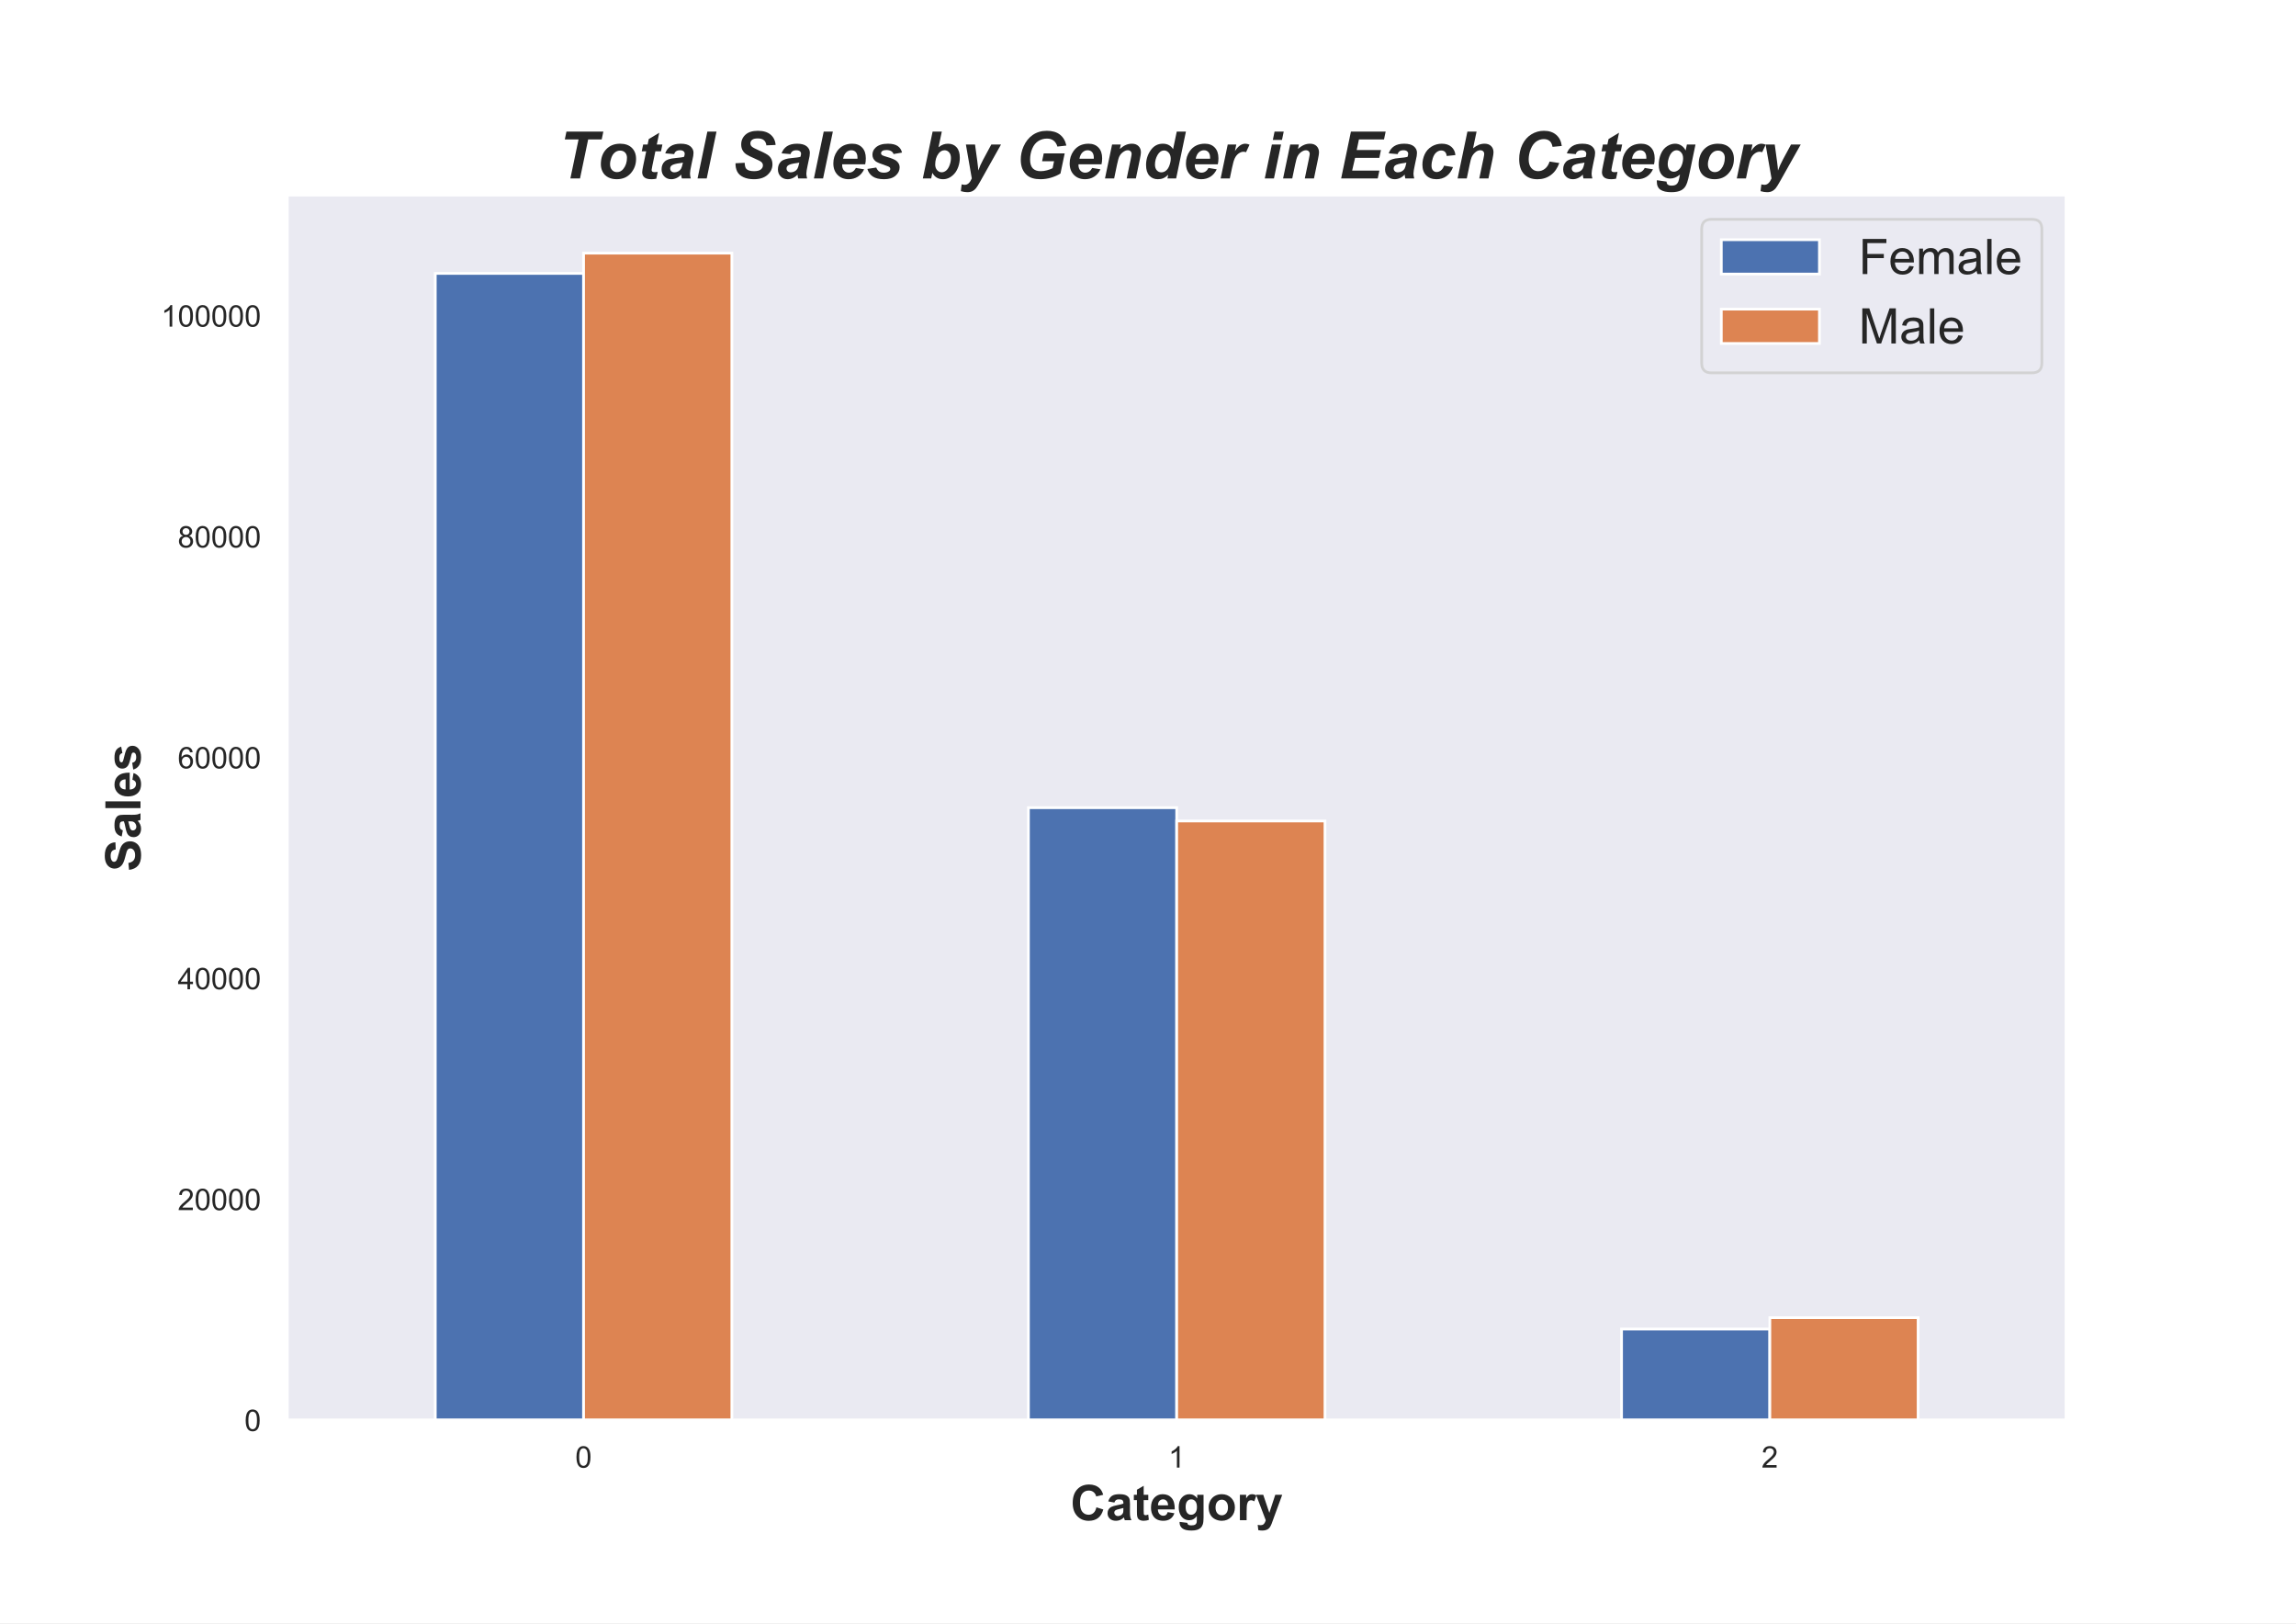
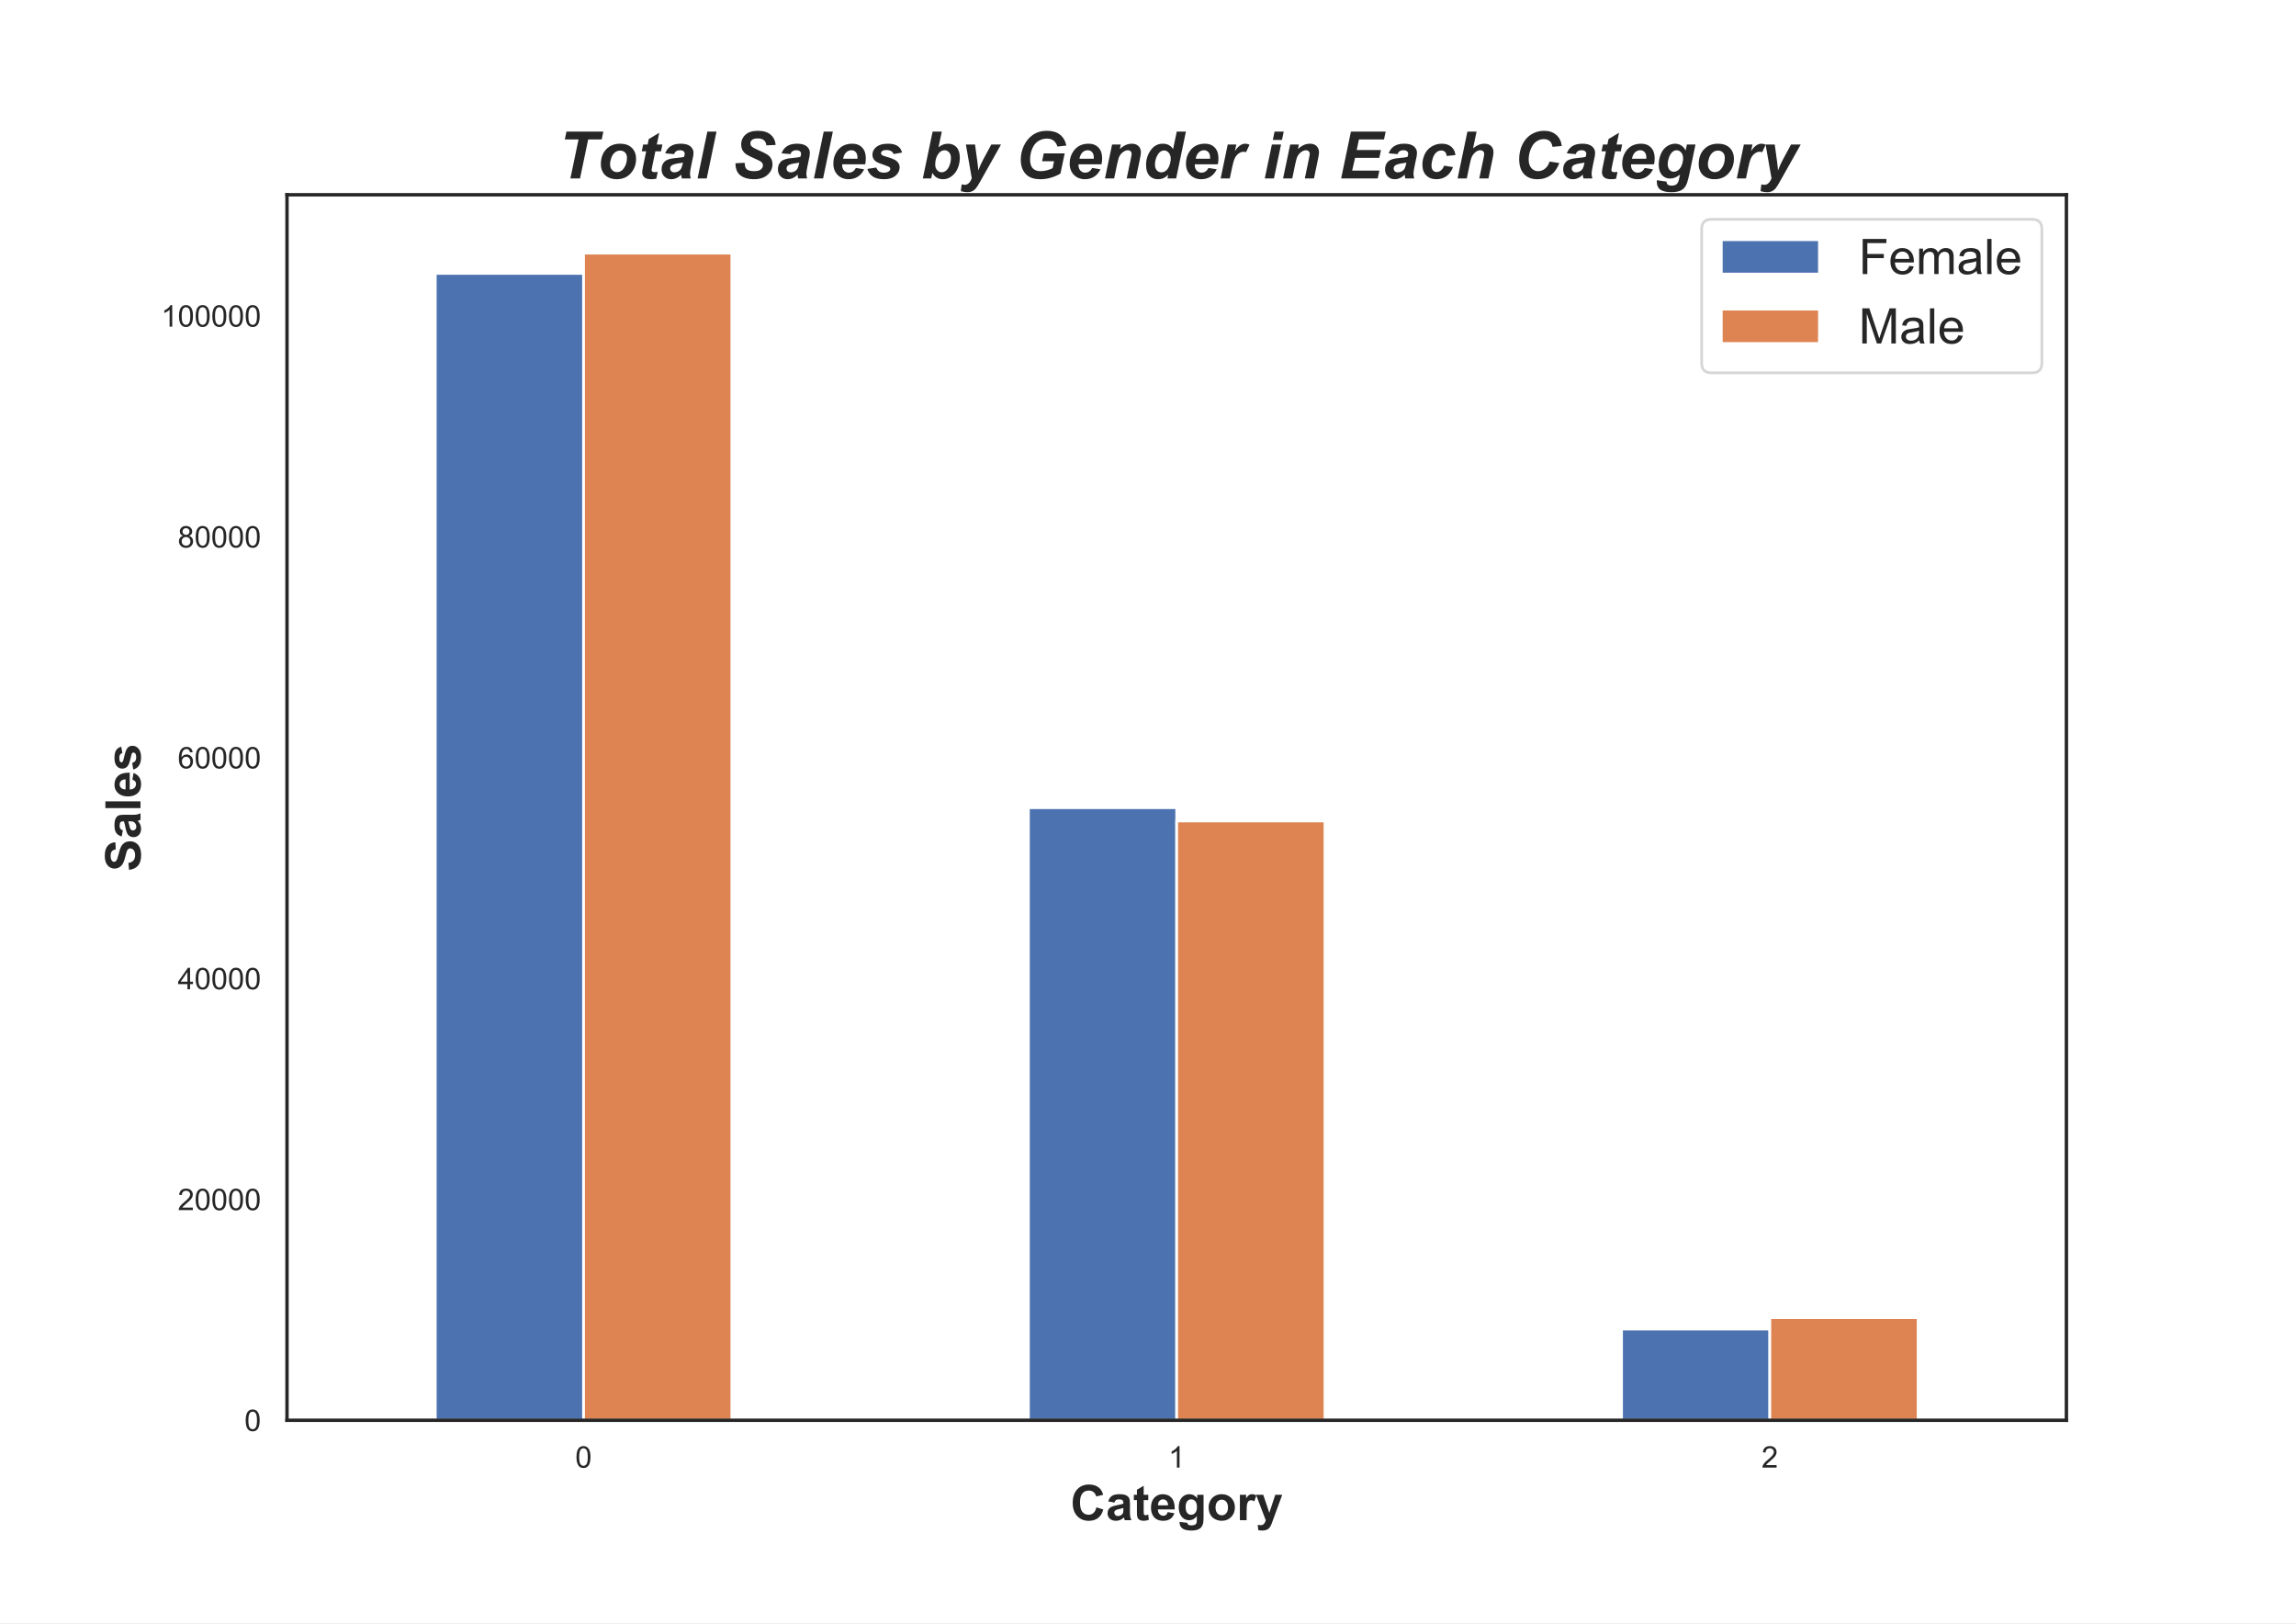
<svg xmlns="http://www.w3.org/2000/svg" xmlns:xlink="http://www.w3.org/1999/xlink" height="595.44pt" version="1.1" viewBox="0 0 842.4 595.44" width="842.4pt">
  <defs>
    <style type="text/css">
*{stroke-linecap:butt;stroke-linejoin:round;}
  </style>
  </defs>
  <g id="figure_1">
    <g id="patch_1">
      <path d="M 0 595.44  L 842.4 595.44  L 842.4 0  L 0 0  z " style="fill:#ffffff;" />
    </g>
    <g id="axes_1">
      <g id="patch_2">
-         <path d="M 105.3 521.01  L 758.16 521.01  L 758.16 71.453  L 105.3 71.453  z " style="fill:#eaeaf2;" />
+         <path d="M 105.3 521.01  L 758.16 521.01  L 758.16 71.453  L 105.3 71.453  z " style="fill:#ffffff;" />
      </g>
      <g id="matplotlib.axis_1">
        <g id="xtick_1">
          <g id="text_1">
            <defs>
              <path d="M 4.156 35.297  Q 4.156 48 6.766 55.734  Q 9.375 63.484 14.516 67.672  Q 19.672 71.875 27.484 71.875  Q 33.25 71.875 37.594 69.547  Q 41.938 67.234 44.766 62.859  Q 47.609 58.5 49.219 52.219  Q 50.828 45.953 50.828 35.297  Q 50.828 22.703 48.234 14.969  Q 45.656 7.234 40.5 3  Q 35.359 -1.219 27.484 -1.219  Q 17.141 -1.219 11.234 6.203  Q 4.156 15.141 4.156 35.297  z M 13.188 35.297  Q 13.188 17.672 17.312 11.828  Q 21.438 6 27.484 6  Q 33.547 6 37.672 11.859  Q 41.797 17.719 41.797 35.297  Q 41.797 52.984 37.672 58.781  Q 33.547 64.594 27.391 64.594  Q 21.344 64.594 17.719 59.469  Q 13.188 52.938 13.188 35.297  z " id="ArialMT-48" />
            </defs>
            <g style="fill:#262626;" transform="translate(211.0515 538.3836)scale(0.11 -0.11)">
              <use xlink:href="#ArialMT-48" />
            </g>
          </g>
        </g>
        <g id="xtick_2">
          <g id="text_2">
            <defs>
              <path d="M 37.25 0  L 28.469 0  L 28.469 56  Q 25.297 52.984 20.141 49.953  Q 14.984 46.922 10.891 45.406  L 10.891 53.906  Q 18.266 57.375 23.781 62.297  Q 29.297 67.234 31.594 71.875  L 37.25 71.875  z " id="ArialMT-49" />
            </defs>
            <g style="fill:#262626;" transform="translate(428.6715 538.3836)scale(0.11 -0.11)">
              <use xlink:href="#ArialMT-49" />
            </g>
          </g>
        </g>
        <g id="xtick_3">
          <g id="text_3">
            <defs>
              <path d="M 50.344 8.453  L 50.344 0  L 3.031 0  Q 2.938 3.172 4.047 6.109  Q 5.859 10.938 9.828 15.625  Q 13.812 20.312 21.344 26.469  Q 33.016 36.031 37.109 41.625  Q 41.219 47.219 41.219 52.203  Q 41.219 57.422 37.469 61  Q 33.734 64.594 27.734 64.594  Q 21.391 64.594 17.578 60.781  Q 13.766 56.984 13.719 50.25  L 4.688 51.172  Q 5.609 61.281 11.656 66.578  Q 17.719 71.875 27.938 71.875  Q 38.234 71.875 44.234 66.156  Q 50.25 60.453 50.25 52  Q 50.25 47.703 48.484 43.547  Q 46.734 39.406 42.656 34.812  Q 38.578 30.219 29.109 22.219  Q 21.188 15.578 18.938 13.203  Q 16.703 10.844 15.234 8.453  z " id="ArialMT-50" />
            </defs>
            <g style="fill:#262626;" transform="translate(646.2915 538.3836)scale(0.11 -0.11)">
              <use xlink:href="#ArialMT-50" />
            </g>
          </g>
        </g>
        <g id="text_4">
          <defs>
            <path d="M 53.078 26.312  L 67.094 21.875  Q 63.875 10.156 56.375 4.469  Q 48.875 -1.219 37.359 -1.219  Q 23.094 -1.219 13.906 8.516  Q 4.734 18.266 4.734 35.156  Q 4.734 53.031 13.953 62.906  Q 23.188 72.797 38.234 72.797  Q 51.375 72.797 59.578 65.047  Q 64.453 60.453 66.891 51.859  L 52.594 48.438  Q 51.312 54 47.281 57.219  Q 43.266 60.453 37.5 60.453  Q 29.547 60.453 24.578 54.734  Q 19.625 49.031 19.625 36.234  Q 19.625 22.656 24.5 16.891  Q 29.391 11.141 37.203 11.141  Q 42.969 11.141 47.109 14.797  Q 51.266 18.453 53.078 26.312  z " id="Arial-BoldMT-67" />
            <path d="M 17.438 36.031  L 4.984 38.281  Q 7.078 45.797 12.203 49.406  Q 17.328 53.031 27.438 53.031  Q 36.625 53.031 41.109 50.859  Q 45.609 48.688 47.438 45.344  Q 49.266 42 49.266 33.062  L 49.125 17.047  Q 49.125 10.203 49.781 6.953  Q 50.438 3.719 52.25 0  L 38.672 0  Q 38.141 1.375 37.359 4.047  Q 37.016 5.281 36.859 5.672  Q 33.344 2.25 29.344 0.531  Q 25.344 -1.172 20.797 -1.172  Q 12.797 -1.172 8.172 3.172  Q 3.562 7.516 3.562 14.156  Q 3.562 18.562 5.656 22  Q 7.766 25.438 11.547 27.266  Q 15.328 29.109 22.469 30.469  Q 32.078 32.281 35.797 33.844  L 35.797 35.203  Q 35.797 39.156 33.844 40.844  Q 31.891 42.531 26.469 42.531  Q 22.797 42.531 20.75 41.094  Q 18.703 39.656 17.438 36.031  z M 35.797 24.906  Q 33.156 24.031 27.438 22.797  Q 21.734 21.578 19.969 20.406  Q 17.281 18.5 17.281 15.578  Q 17.281 12.703 19.422 10.594  Q 21.578 8.5 24.906 8.5  Q 28.609 8.5 31.984 10.938  Q 34.469 12.797 35.25 15.484  Q 35.797 17.234 35.797 22.172  z " id="Arial-BoldMT-97" />
            <path d="M 30.953 51.859  L 30.953 40.922  L 21.578 40.922  L 21.578 20.016  Q 21.578 13.672 21.844 12.625  Q 22.125 11.578 23.078 10.891  Q 24.031 10.203 25.391 10.203  Q 27.297 10.203 30.906 11.531  L 32.078 0.875  Q 27.297 -1.172 21.234 -1.172  Q 17.531 -1.172 14.547 0.062  Q 11.578 1.312 10.188 3.297  Q 8.797 5.281 8.25 8.641  Q 7.812 11.031 7.812 18.312  L 7.812 40.922  L 1.516 40.922  L 1.516 51.859  L 7.812 51.859  L 7.812 62.156  L 21.578 70.172  L 21.578 51.859  z " id="Arial-BoldMT-116" />
            <path d="M 37.203 16.5  L 50.875 14.203  Q 48.25 6.688 42.547 2.75  Q 36.859 -1.172 28.328 -1.172  Q 14.797 -1.172 8.297 7.672  Q 3.172 14.75 3.172 25.531  Q 3.172 38.422 9.906 45.719  Q 16.656 53.031 26.953 53.031  Q 38.531 53.031 45.219 45.391  Q 51.906 37.75 51.609 21.969  L 17.234 21.969  Q 17.391 15.875 20.562 12.469  Q 23.734 9.078 28.469 9.078  Q 31.688 9.078 33.875 10.828  Q 36.078 12.594 37.203 16.5  z M 37.984 30.375  Q 37.844 36.328 34.906 39.422  Q 31.984 42.531 27.781 42.531  Q 23.297 42.531 20.359 39.266  Q 17.438 35.984 17.484 30.375  z " id="Arial-BoldMT-101" />
            <path d="M 5.906 -3.422  L 21.578 -5.328  Q 21.969 -8.062 23.391 -9.078  Q 25.344 -10.547 29.547 -10.547  Q 34.906 -10.547 37.594 -8.938  Q 39.406 -7.859 40.328 -5.469  Q 40.969 -3.766 40.969 0.828  L 40.969 8.406  Q 34.812 0 25.438 0  Q 14.984 0 8.891 8.844  Q 4.109 15.828 4.109 26.219  Q 4.109 39.266 10.375 46.141  Q 16.656 53.031 25.984 53.031  Q 35.594 53.031 41.844 44.578  L 41.844 51.859  L 54.688 51.859  L 54.688 5.328  Q 54.688 -3.859 53.172 -8.391  Q 51.656 -12.938 48.922 -15.516  Q 46.188 -18.109 41.625 -19.578  Q 37.062 -21.047 30.078 -21.047  Q 16.891 -21.047 11.375 -16.531  Q 5.859 -12.016 5.859 -5.078  Q 5.859 -4.391 5.906 -3.422  z M 18.172 27  Q 18.172 18.75 21.359 14.906  Q 24.562 11.078 29.25 11.078  Q 34.281 11.078 37.75 15.016  Q 41.219 18.953 41.219 26.656  Q 41.219 34.719 37.891 38.625  Q 34.578 42.531 29.5 42.531  Q 24.562 42.531 21.359 38.688  Q 18.172 34.859 18.172 27  z " id="Arial-BoldMT-103" />
            <path d="M 4 26.656  Q 4 33.5 7.375 39.891  Q 10.75 46.297 16.922 49.656  Q 23.094 53.031 30.719 53.031  Q 42.484 53.031 50 45.391  Q 57.516 37.75 57.516 26.078  Q 57.516 14.312 49.922 6.562  Q 42.328 -1.172 30.812 -1.172  Q 23.688 -1.172 17.219 2.047  Q 10.75 5.281 7.375 11.5  Q 4 17.719 4 26.656  z M 18.062 25.922  Q 18.062 18.219 21.719 14.109  Q 25.391 10.016 30.766 10.016  Q 36.141 10.016 39.766 14.109  Q 43.406 18.219 43.406 26.031  Q 43.406 33.641 39.766 37.734  Q 36.141 41.844 30.766 41.844  Q 25.391 41.844 21.719 37.734  Q 18.062 33.641 18.062 25.922  z " id="Arial-BoldMT-111" />
            <path d="M 20.312 0  L 6.594 0  L 6.594 51.859  L 19.344 51.859  L 19.344 44.484  Q 22.609 49.703 25.219 51.359  Q 27.828 53.031 31.156 53.031  Q 35.844 53.031 40.188 50.438  L 35.938 38.484  Q 32.469 40.719 29.5 40.719  Q 26.609 40.719 24.609 39.125  Q 22.609 37.547 21.453 33.391  Q 20.312 29.25 20.312 16.016  z " id="Arial-BoldMT-114" />
            <path d="M 0.688 51.859  L 15.281 51.859  L 27.688 15.047  L 39.797 51.859  L 54 51.859  L 35.688 1.953  L 32.422 -7.078  Q 30.609 -11.625 28.969 -14.016  Q 27.344 -16.406 25.219 -17.891  Q 23.094 -19.391 19.984 -20.219  Q 16.891 -21.047 12.984 -21.047  Q 9.031 -21.047 5.219 -20.219  L 4 -9.469  Q 7.234 -10.109 9.812 -10.109  Q 14.594 -10.109 16.891 -7.297  Q 19.188 -4.5 20.406 -0.141  z " id="Arial-BoldMT-121" />
          </defs>
          <g style="fill:#262626;" transform="translate(392.722 557.6733)scale(0.18 -0.18)">
            <use xlink:href="#Arial-BoldMT-67" />
            <use x="72.217" xlink:href="#Arial-BoldMT-97" />
            <use x="127.832" xlink:href="#Arial-BoldMT-116" />
            <use x="161.133" xlink:href="#Arial-BoldMT-101" />
            <use x="216.748" xlink:href="#Arial-BoldMT-103" />
            <use x="277.832" xlink:href="#Arial-BoldMT-111" />
            <use x="338.916" xlink:href="#Arial-BoldMT-114" />
            <use x="377.832" xlink:href="#Arial-BoldMT-121" />
          </g>
        </g>
      </g>
      <g id="matplotlib.axis_2">
        <g id="ytick_1">
          <g id="text_5">
            <g style="fill:#262626;" transform="translate(89.68297 524.9468)scale(0.11 -0.11)">
              <use xlink:href="#ArialMT-48" />
            </g>
          </g>
        </g>
        <g id="ytick_2">
          <g id="text_6">
            <g style="fill:#262626;" transform="translate(65.21484 443.9215)scale(0.11 -0.11)">
              <use xlink:href="#ArialMT-50" />
              <use x="55.615" xlink:href="#ArialMT-48" />
              <use x="111.23" xlink:href="#ArialMT-48" />
              <use x="166.846" xlink:href="#ArialMT-48" />
              <use x="222.461" xlink:href="#ArialMT-48" />
            </g>
          </g>
        </g>
        <g id="ytick_3">
          <g id="text_7">
            <defs>
              <path d="M 32.328 0  L 32.328 17.141  L 1.266 17.141  L 1.266 25.203  L 33.938 71.578  L 41.109 71.578  L 41.109 25.203  L 50.781 25.203  L 50.781 17.141  L 41.109 17.141  L 41.109 0  z M 32.328 25.203  L 32.328 57.469  L 9.906 25.203  z " id="ArialMT-52" />
            </defs>
            <g style="fill:#262626;" transform="translate(65.21484 362.8962)scale(0.11 -0.11)">
              <use xlink:href="#ArialMT-52" />
              <use x="55.615" xlink:href="#ArialMT-48" />
              <use x="111.23" xlink:href="#ArialMT-48" />
              <use x="166.846" xlink:href="#ArialMT-48" />
              <use x="222.461" xlink:href="#ArialMT-48" />
            </g>
          </g>
        </g>
        <g id="ytick_4">
          <g id="text_8">
            <defs>
              <path d="M 49.75 54.047  L 41.016 53.375  Q 39.844 58.547 37.703 60.891  Q 34.125 64.656 28.906 64.656  Q 24.703 64.656 21.531 62.312  Q 17.391 59.281 14.984 53.469  Q 12.594 47.656 12.5 36.922  Q 15.672 41.75 20.266 44.094  Q 24.859 46.438 29.891 46.438  Q 38.672 46.438 44.844 39.969  Q 51.031 33.5 51.031 23.25  Q 51.031 16.5 48.125 10.719  Q 45.219 4.938 40.141 1.859  Q 35.062 -1.219 28.609 -1.219  Q 17.625 -1.219 10.688 6.859  Q 3.766 14.938 3.766 33.5  Q 3.766 54.25 11.422 63.672  Q 18.109 71.875 29.438 71.875  Q 37.891 71.875 43.281 67.141  Q 48.688 62.406 49.75 54.047  z M 13.875 23.188  Q 13.875 18.656 15.797 14.5  Q 17.719 10.359 21.188 8.172  Q 24.656 6 28.469 6  Q 34.031 6 38.031 10.484  Q 42.047 14.984 42.047 22.703  Q 42.047 30.125 38.078 34.391  Q 34.125 38.672 28.125 38.672  Q 22.172 38.672 18.016 34.391  Q 13.875 30.125 13.875 23.188  z " id="ArialMT-54" />
            </defs>
            <g style="fill:#262626;" transform="translate(65.21484 281.871)scale(0.11 -0.11)">
              <use xlink:href="#ArialMT-54" />
              <use x="55.615" xlink:href="#ArialMT-48" />
              <use x="111.23" xlink:href="#ArialMT-48" />
              <use x="166.846" xlink:href="#ArialMT-48" />
              <use x="222.461" xlink:href="#ArialMT-48" />
            </g>
          </g>
        </g>
        <g id="ytick_5">
          <g id="text_9">
            <defs>
              <path d="M 17.672 38.812  Q 12.203 40.828 9.562 44.531  Q 6.938 48.25 6.938 53.422  Q 6.938 61.234 12.547 66.547  Q 18.172 71.875 27.484 71.875  Q 36.859 71.875 42.578 66.422  Q 48.297 60.984 48.297 53.172  Q 48.297 48.188 45.672 44.5  Q 43.062 40.828 37.75 38.812  Q 44.344 36.672 47.781 31.875  Q 51.219 27.094 51.219 20.453  Q 51.219 11.281 44.719 5.031  Q 38.234 -1.219 27.641 -1.219  Q 17.047 -1.219 10.547 5.047  Q 4.047 11.328 4.047 20.703  Q 4.047 27.688 7.594 32.391  Q 11.141 37.109 17.672 38.812  z M 15.922 53.719  Q 15.922 48.641 19.188 45.406  Q 22.469 42.188 27.688 42.188  Q 32.766 42.188 36.016 45.375  Q 39.266 48.578 39.266 53.219  Q 39.266 58.062 35.906 61.359  Q 32.562 64.656 27.594 64.656  Q 22.562 64.656 19.234 61.422  Q 15.922 58.203 15.922 53.719  z M 13.094 20.656  Q 13.094 16.891 14.875 13.375  Q 16.656 9.859 20.172 7.922  Q 23.688 6 27.734 6  Q 34.031 6 38.125 10.047  Q 42.234 14.109 42.234 20.359  Q 42.234 26.703 38.016 30.859  Q 33.797 35.016 27.438 35.016  Q 21.234 35.016 17.156 30.906  Q 13.094 26.812 13.094 20.656  z " id="ArialMT-56" />
            </defs>
            <g style="fill:#262626;" transform="translate(65.21484 200.8457)scale(0.11 -0.11)">
              <use xlink:href="#ArialMT-56" />
              <use x="55.615" xlink:href="#ArialMT-48" />
              <use x="111.23" xlink:href="#ArialMT-48" />
              <use x="166.846" xlink:href="#ArialMT-48" />
              <use x="222.461" xlink:href="#ArialMT-48" />
            </g>
          </g>
        </g>
        <g id="ytick_6">
          <g id="text_10">
            <g style="fill:#262626;" transform="translate(59.09781 119.8204)scale(0.11 -0.11)">
              <use xlink:href="#ArialMT-49" />
              <use x="55.615" xlink:href="#ArialMT-48" />
              <use x="111.23" xlink:href="#ArialMT-48" />
              <use x="166.846" xlink:href="#ArialMT-48" />
              <use x="222.461" xlink:href="#ArialMT-48" />
              <use x="278.076" xlink:href="#ArialMT-48" />
            </g>
          </g>
        </g>
        <g id="text_11">
          <defs>
            <path d="M 3.609 23.297  L 17.672 24.656  Q 18.953 17.578 22.828 14.25  Q 26.703 10.938 33.297 10.938  Q 40.281 10.938 43.812 13.891  Q 47.359 16.844 47.359 20.797  Q 47.359 23.344 45.875 25.125  Q 44.391 26.906 40.672 28.219  Q 38.141 29.109 29.109 31.344  Q 17.484 34.234 12.797 38.422  Q 6.203 44.344 6.203 52.828  Q 6.203 58.297 9.297 63.062  Q 12.406 67.828 18.234 70.312  Q 24.078 72.797 32.328 72.797  Q 45.797 72.797 52.609 66.891  Q 59.422 60.984 59.766 51.125  L 45.312 50.484  Q 44.391 56 41.328 58.422  Q 38.281 60.844 32.172 60.844  Q 25.875 60.844 22.312 58.25  Q 20.016 56.594 20.016 53.812  Q 20.016 51.266 22.172 49.469  Q 24.906 47.172 35.453 44.672  Q 46 42.188 51.047 39.516  Q 56.109 36.859 58.953 32.25  Q 61.812 27.641 61.812 20.844  Q 61.812 14.703 58.391 9.328  Q 54.984 3.953 48.734 1.344  Q 42.484 -1.266 33.156 -1.266  Q 19.578 -1.266 12.297 5  Q 5.031 11.281 3.609 23.297  z " id="Arial-BoldMT-83" />
            <path d="M 7.172 0  L 7.172 71.578  L 20.906 71.578  L 20.906 0  z " id="Arial-BoldMT-108" />
            <path d="M 2.344 14.797  L 16.109 16.891  Q 17 12.891 19.672 10.812  Q 22.359 8.734 27.203 8.734  Q 32.516 8.734 35.203 10.688  Q 37.016 12.062 37.016 14.359  Q 37.016 15.922 36.031 16.938  Q 35.016 17.922 31.453 18.75  Q 14.844 22.406 10.406 25.438  Q 4.25 29.641 4.25 37.109  Q 4.25 43.844 9.562 48.438  Q 14.891 53.031 26.078 53.031  Q 36.719 53.031 41.891 49.562  Q 47.078 46.094 49.031 39.312  L 36.078 36.922  Q 35.25 39.938 32.922 41.547  Q 30.609 43.172 26.312 43.172  Q 20.906 43.172 18.562 41.656  Q 17 40.578 17 38.875  Q 17 37.406 18.359 36.375  Q 20.219 35.016 31.172 32.516  Q 42.141 30.031 46.484 26.422  Q 50.781 22.75 50.781 16.219  Q 50.781 9.078 44.828 3.953  Q 38.875 -1.172 27.203 -1.172  Q 16.609 -1.172 10.422 3.125  Q 4.25 7.422 2.344 14.797  z " id="Arial-BoldMT-115" />
          </defs>
          <g style="fill:#262626;" transform="translate(51.54563 319.7495)rotate(-90)scale(0.18 -0.18)">
            <use xlink:href="#Arial-BoldMT-83" />
            <use x="66.699" xlink:href="#Arial-BoldMT-97" />
            <use x="122.314" xlink:href="#Arial-BoldMT-108" />
            <use x="150.098" xlink:href="#Arial-BoldMT-101" />
            <use x="205.713" xlink:href="#Arial-BoldMT-115" />
          </g>
        </g>
      </g>
      <g id="patch_3">
-         <path clip-path="url(#p0e90b5eaca)" d="M 159.705 521.01  L 214.11 521.01  L 214.11 100.302  L 159.705 100.302  z " style="fill:#4c72b0;stroke:#ffffff;stroke-linejoin:miter;" />
+         <path clip-path="url(#p9ec0b17afc)" d="M 159.705 521.01  L 214.11 521.01  L 214.11 100.302  L 159.705 100.302  z " style="fill:#4c72b0;stroke:#ffffff;stroke-linejoin:miter;" />
      </g>
      <g id="patch_4">
-         <path clip-path="url(#p0e90b5eaca)" d="M 377.325 521.01  L 431.73 521.01  L 431.73 296.29  L 377.325 296.29  z " style="fill:#4c72b0;stroke:#ffffff;stroke-linejoin:miter;" />
+         <path clip-path="url(#p9ec0b17afc)" d="M 377.325 521.01  L 431.73 521.01  L 431.73 296.29  L 377.325 296.29  z " style="fill:#4c72b0;stroke:#ffffff;stroke-linejoin:miter;" />
      </g>
      <g id="patch_5">
-         <path clip-path="url(#p0e90b5eaca)" d="M 594.945 521.01  L 649.35 521.01  L 649.35 487.547  L 594.945 487.547  z " style="fill:#4c72b0;stroke:#ffffff;stroke-linejoin:miter;" />
+         <path clip-path="url(#p9ec0b17afc)" d="M 594.945 521.01  L 649.35 521.01  L 649.35 487.547  L 594.945 487.547  z " style="fill:#4c72b0;stroke:#ffffff;stroke-linejoin:miter;" />
      </g>
      <g id="patch_6">
-         <path clip-path="url(#p0e90b5eaca)" d="M 214.11 521.01  L 268.515 521.01  L 268.515 92.86  L 214.11 92.86  z " style="fill:#dd8452;stroke:#ffffff;stroke-linejoin:miter;" />
+         <path clip-path="url(#p9ec0b17afc)" d="M 214.11 521.01  L 268.515 521.01  L 268.515 92.86  L 214.11 92.86  z " style="fill:#dd8452;stroke:#ffffff;stroke-linejoin:miter;" />
      </g>
      <g id="patch_7">
-         <path clip-path="url(#p0e90b5eaca)" d="M 431.73 521.01  L 486.135 521.01  L 486.135 301.164  L 431.73 301.164  z " style="fill:#dd8452;stroke:#ffffff;stroke-linejoin:miter;" />
+         <path clip-path="url(#p9ec0b17afc)" d="M 431.73 521.01  L 486.135 521.01  L 486.135 301.164  L 431.73 301.164  z " style="fill:#dd8452;stroke:#ffffff;stroke-linejoin:miter;" />
      </g>
      <g id="patch_8">
-         <path clip-path="url(#p0e90b5eaca)" d="M 649.35 521.01  L 703.755 521.01  L 703.755 483.366  L 649.35 483.366  z " style="fill:#dd8452;stroke:#ffffff;stroke-linejoin:miter;" />
+         <path clip-path="url(#p9ec0b17afc)" d="M 649.35 521.01  L 703.755 521.01  L 703.755 483.366  L 649.35 483.366  z " style="fill:#dd8452;stroke:#ffffff;stroke-linejoin:miter;" />
      </g>
      <g id="patch_9">
-         <path d="M 105.3 521.01  L 105.3 71.453  " style="fill:none;stroke:#ffffff;stroke-linecap:square;stroke-linejoin:miter;stroke-width:1.25;" />
+         <path d="M 105.3 521.01  L 105.3 71.453  " style="fill:none;stroke:#262626;stroke-linecap:square;stroke-linejoin:miter;stroke-width:1.25;" />
      </g>
      <g id="patch_10">
-         <path d="M 758.16 521.01  L 758.16 71.453  " style="fill:none;stroke:#ffffff;stroke-linecap:square;stroke-linejoin:miter;stroke-width:1.25;" />
+         <path d="M 758.16 521.01  L 758.16 71.453  " style="fill:none;stroke:#262626;stroke-linecap:square;stroke-linejoin:miter;stroke-width:1.25;" />
      </g>
      <g id="patch_11">
-         <path d="M 105.3 521.01  L 758.16 521.01  " style="fill:none;stroke:#ffffff;stroke-linecap:square;stroke-linejoin:miter;stroke-width:1.25;" />
+         <path d="M 105.3 521.01  L 758.16 521.01  " style="fill:none;stroke:#262626;stroke-linecap:square;stroke-linejoin:miter;stroke-width:1.25;" />
      </g>
      <g id="patch_12">
-         <path d="M 105.3 71.453  L 758.16 71.453  " style="fill:none;stroke:#ffffff;stroke-linecap:square;stroke-linejoin:miter;stroke-width:1.25;" />
+         <path d="M 105.3 71.453  L 758.16 71.453  " style="fill:none;stroke:#262626;stroke-linecap:square;stroke-linejoin:miter;stroke-width:1.25;" />
      </g>
      <g id="text_12">
        <defs>
          <path d="M 35.25 0  L 20.516 0  L 33.016 59.625  L 12.016 59.625  L 14.5 71.578  L 70.906 71.578  L 68.406 59.625  L 47.703 59.625  z " id="Arial-BoldItalicMT-84" />
          <path d="M 6.062 21.531  Q 6.062 35.938 14.188 44.5  Q 22.312 53.078 35.547 53.078  Q 47.016 53.078 53.453 46.75  Q 59.906 40.438 59.906 29.734  Q 59.906 17.141 51.844 7.953  Q 43.797 -1.219 30.281 -1.219  Q 22.953 -1.219 17.281 1.703  Q 11.625 4.641 8.844 10  Q 6.062 15.375 6.062 21.531  z M 46 31.547  Q 46 36.531 43.094 39.531  Q 40.188 42.531 35.594 42.531  Q 31.062 42.531 27.547 39.719  Q 24.031 36.922 22.078 31.562  Q 20.125 26.219 20.125 21.734  Q 20.125 16.156 23.141 12.891  Q 26.172 9.625 30.766 9.625  Q 36.531 9.625 40.438 14.547  Q 46 21.531 46 31.547  z " id="Arial-BoldItalicMT-111" />
          <path d="M 7.516 41.453  L 9.672 51.859  L 16.5 51.859  L 18.219 60.156  L 34.281 69.828  L 30.516 51.859  L 39.062 51.859  L 36.922 41.453  L 28.328 41.453  L 23.781 19.734  Q 22.562 13.812 22.562 12.984  Q 22.562 11.375 23.578 10.469  Q 24.609 9.578 27.297 9.578  Q 28.219 9.578 31.938 9.906  L 29.734 -0.484  Q 26.125 -1.219 22.312 -1.219  Q 14.891 -1.219 11.516 1.641  Q 8.156 4.5 8.156 9.578  Q 8.156 11.969 9.969 20.609  L 14.312 41.453  z " id="Arial-BoldItalicMT-116" />
          <path d="M 23.781 37.156  L 10.109 38.328  Q 12.453 45.266 18.281 49.172  Q 24.125 53.078 33.734 53.078  Q 43.75 53.078 48.531 49.047  Q 53.328 45.016 53.328 39.203  Q 53.328 36.859 52.906 34.219  Q 52.484 31.594 50 20.359  Q 47.953 11.078 47.953 7.375  Q 47.953 4.047 49.125 0  L 35.5 0  Q 34.672 2.828 34.469 5.859  Q 31.391 2.438 27.391 0.609  Q 23.391 -1.219 19.344 -1.219  Q 12.891 -1.219 8.688 3  Q 4.5 7.234 4.5 13.875  Q 4.5 21.297 9.109 25.734  Q 13.719 30.172 25.594 31.109  Q 35.594 31.938 38.969 33.109  Q 39.844 36.031 39.844 37.797  Q 39.844 40.047 38.031 41.547  Q 36.234 43.062 32.672 43.062  Q 28.906 43.062 26.734 41.516  Q 24.562 39.984 23.781 37.156  z M 37.109 24.172  Q 35.844 23.828 33.734 23.531  Q 23.188 22.266 19.969 19.828  Q 17.672 18.062 17.672 15.094  Q 17.672 12.641 19.422 10.953  Q 21.188 9.281 24.078 9.281  Q 27.25 9.281 30.047 10.812  Q 32.859 12.359 34.25 14.766  Q 35.641 17.188 36.719 22.312  z " id="Arial-BoldItalicMT-97" />
          <path d="M 3.906 0  L 18.891 71.578  L 32.859 71.578  L 17.922 0  z " id="Arial-BoldItalicMT-108" />
          <path id="Arial-BoldItalicMT-32" />
          <path d="M 6.344 23.188  L 20.359 23.922  Q 20.656 17.234 22.656 14.891  Q 25.875 11.078 34.578 11.078  Q 41.797 11.078 45.016 13.672  Q 48.25 16.266 48.25 19.922  Q 48.25 23.094 45.609 25.297  Q 43.75 26.906 35.422 30.516  Q 27.094 34.125 23.266 36.547  Q 19.438 38.969 17.234 42.828  Q 15.047 46.688 15.047 51.859  Q 15.047 60.891 21.578 66.844  Q 28.125 72.797 40.531 72.797  Q 53.125 72.797 60.031 66.891  Q 66.938 60.984 67.625 51.172  L 53.516 50.531  Q 52.984 55.672 49.797 58.406  Q 46.625 61.141 40.438 61.141  Q 34.328 61.141 31.719 58.984  Q 29.109 56.844 29.109 53.562  Q 29.109 50.484 31.5 48.484  Q 33.891 46.438 42.094 42.875  Q 54.438 37.547 57.812 34.234  Q 62.844 29.344 62.844 21.688  Q 62.844 12.203 55.344 5.484  Q 47.859 -1.219 34.469 -1.219  Q 25.25 -1.219 18.484 1.875  Q 11.719 4.984 8.938 10.5  Q 6.156 16.016 6.344 23.188  z " id="Arial-BoldItalicMT-83" />
          <path d="M 54.5 21.578  L 19.344 21.578  Q 19.281 20.75 19.281 20.312  Q 19.281 15.141 22.234 11.969  Q 25.203 8.797 29.438 8.797  Q 36.422 8.797 40.328 16.016  L 52.875 13.922  Q 49.219 6.344 43.094 2.562  Q 36.969 -1.219 29.344 -1.219  Q 18.891 -1.219 12.344 5.391  Q 5.812 12.016 5.812 22.906  Q 5.812 33.547 11.719 41.844  Q 19.781 53.078 34.719 53.078  Q 44.234 53.078 49.844 47.188  Q 55.469 41.312 55.469 30.719  Q 55.469 25.641 54.5 21.578  z M 42.672 30.125  Q 42.719 31.062 42.719 31.547  Q 42.719 37.312 40.125 40.188  Q 37.547 43.062 33.203 43.062  Q 28.859 43.062 25.406 39.797  Q 21.969 36.531 20.75 30.125  z " id="Arial-BoldItalicMT-101" />
          <path d="M 2.203 14.5  L 15.766 16.656  Q 17.578 12.359 20.266 10.578  Q 22.953 8.797 27.594 8.797  Q 32.375 8.797 35.25 10.938  Q 37.25 12.406 37.25 14.5  Q 37.25 15.922 36.234 17.047  Q 35.156 18.109 30.422 19.672  Q 17.719 23.875 14.703 26.312  Q 9.969 30.125 9.969 36.281  Q 9.969 42.438 14.547 46.875  Q 20.953 53.078 33.547 53.078  Q 43.562 53.078 48.688 49.406  Q 53.812 45.75 55.172 39.5  L 42.234 37.25  Q 41.219 40.094 38.922 41.5  Q 35.797 43.406 31.391 43.406  Q 27 43.406 25.062 41.938  Q 23.141 40.484 23.141 38.578  Q 23.141 36.625 25.094 35.359  Q 26.312 34.578 32.953 32.625  Q 43.219 29.641 46.688 26.766  Q 51.562 22.703 51.562 17  Q 51.562 9.625 45.359 4.203  Q 39.156 -1.219 27.875 -1.219  Q 16.656 -1.219 10.516 2.906  Q 4.391 7.031 2.203 14.5  z " id="Arial-BoldItalicMT-115" />
          <path d="M 3.609 0  L 18.562 71.578  L 32.625 71.578  L 27.594 47.656  Q 31.453 50.594 34.797 51.828  Q 38.141 53.078 42.094 53.078  Q 50.297 53.078 55.219 47.578  Q 60.156 42.094 60.156 31.594  Q 60.156 24.516 57.828 17.844  Q 55.516 11.188 51.625 7  Q 47.75 2.828 43.469 0.797  Q 39.203 -1.219 34.516 -1.219  Q 23.391 -1.219 18.172 8.547  L 16.359 0  z M 22.516 21.141  Q 22.516 15.922 25.469 12.641  Q 28.422 9.375 32.422 9.375  Q 35.938 9.375 39.125 11.906  Q 42.328 14.453 44.453 20.016  Q 46.578 25.594 46.578 31.25  Q 46.578 36.766 43.719 39.906  Q 40.875 43.062 36.812 43.062  Q 31.547 43.062 27.734 38.188  Q 22.516 31.5 22.516 21.141  z " id="Arial-BoldItalicMT-98" />
          <path d="M 8.344 51.859  L 22.312 51.859  L 25.828 26.031  Q 27.156 16.062 27.297 12.062  Q 30.031 20.016 34.812 28.859  L 47.219 51.859  L 62.062 51.859  L 30.031 -5.078  Q 26.078 -12.156 23.797 -14.984  Q 21.531 -17.828 18.328 -19.438  Q 15.141 -21.047 10.641 -21.047  Q 6.203 -21.047 0.641 -19.484  L 1.859 -9.031  Q 4.391 -9.766 6.781 -9.766  Q 13.234 -9.766 17.391 0  z " id="Arial-BoldItalicMT-121" />
          <path d="M 43.953 38.234  L 75.984 38.234  L 69.531 7.516  Q 63.875 3.859 55.641 1.312  Q 47.406 -1.219 38.875 -1.219  Q 25.594 -1.219 18.5 4.781  Q 8.844 12.984 8.844 28.562  Q 8.844 39.016 12.984 48.578  Q 17.969 60.109 27.141 66.453  Q 36.328 72.797 48.734 72.797  Q 61.141 72.797 68.625 67.031  Q 76.125 61.281 78.562 50.25  L 64.844 48.688  Q 63.031 54.734 59 57.812  Q 54.984 60.891 48.875 60.891  Q 41.75 60.891 35.781 57.172  Q 29.828 53.469 26.453 45.703  Q 23.094 37.938 23.094 28.766  Q 23.094 19.734 27.188 15.406  Q 31.297 11.078 39.203 11.078  Q 43.953 11.078 48.922 12.422  Q 53.906 13.766 57.516 15.625  L 59.719 26.266  L 41.453 26.266  z " id="Arial-BoldItalicMT-71" />
          <path d="M 15.047 51.859  L 28.328 51.859  L 26.953 45.125  Q 31.938 49.422 36.25 51.25  Q 40.578 53.078 45.359 53.078  Q 51.766 53.078 55.438 49.406  Q 59.125 45.75 59.125 39.703  Q 59.125 36.969 57.516 29.344  L 51.422 0  L 37.406 0  L 43.562 29.438  Q 44.922 36.031 44.922 37.312  Q 44.922 39.984 43.328 41.516  Q 41.75 43.062 38.922 43.062  Q 35.844 43.062 32.078 40.469  Q 28.328 37.891 26.172 33.641  Q 24.609 30.609 22.656 21.297  L 18.219 0  L 4.203 0  z " id="Arial-BoldItalicMT-110" />
          <path d="M 51.906 0  L 38.625 0  L 39.797 5.609  Q 35.984 1.953 32.297 0.359  Q 28.609 -1.219 23.969 -1.219  Q 15.922 -1.219 10.906 4.266  Q 5.906 9.766 5.906 20.516  Q 5.906 32.953 12.938 43.016  Q 19.969 53.078 31.547 53.078  Q 42 53.078 47.219 44.781  L 52.828 71.578  L 66.844 71.578  z M 19.531 21.094  Q 19.531 15.531 22.328 12.406  Q 25.141 9.281 29.25 9.281  Q 33.062 9.281 36.359 11.891  Q 39.656 14.5 41.625 19.875  Q 43.609 25.25 43.609 30.172  Q 43.609 35.797 40.578 39.25  Q 37.547 42.719 33.594 42.719  Q 27.438 42.719 23.484 35.875  Q 19.531 29.047 19.531 21.094  z " id="Arial-BoldItalicMT-100" />
          <path d="M 14.062 51.859  L 27.156 51.859  L 25.047 41.797  Q 32.375 53.078 40.922 53.078  Q 43.953 53.078 47.406 51.562  L 42.047 40.094  Q 40.141 40.766 37.984 40.766  Q 34.375 40.766 30.641 38.031  Q 26.906 35.297 24.797 30.734  Q 22.703 26.172 20.656 16.266  L 17.234 0  L 3.219 0  z " id="Arial-BoldItalicMT-114" />
          <path d="M 18.953 71.578  L 32.953 71.578  L 30.328 58.891  L 16.312 58.891  z M 14.844 51.859  L 28.859 51.859  L 18.016 0  L 4 0  z " id="Arial-BoldItalicMT-105" />
          <path d="M 4.109 0  L 19.047 71.578  L 72.125 71.578  L 69.625 59.625  L 31.297 59.625  L 27.875 43.359  L 64.938 43.359  L 62.453 31.391  L 25.391 31.391  L 20.906 11.969  L 62.547 11.969  L 60.016 0  z " id="Arial-BoldItalicMT-69" />
          <path d="M 39.156 19.531  L 52.781 17.328  Q 49.422 8.25 42.828 3.516  Q 36.234 -1.219 27.547 -1.219  Q 17.625 -1.219 11.812 4.688  Q 6 10.594 6 20.953  Q 6 29.391 9.516 36.906  Q 13.031 44.438 20.109 48.75  Q 27.203 53.078 35.641 53.078  Q 44.828 53.078 50.297 48.281  Q 55.766 43.5 56.453 35.688  L 43.109 34.281  Q 42.625 38.625 40.453 40.672  Q 38.281 42.719 34.766 42.719  Q 30.719 42.719 27.203 39.688  Q 23.688 36.672 21.797 30.641  Q 19.922 24.609 19.922 19.344  Q 19.922 14.75 22.172 12.25  Q 24.422 9.766 27.781 9.766  Q 31.156 9.766 34.281 12.203  Q 37.406 14.656 39.156 19.531  z " id="Arial-BoldItalicMT-99" />
          <path d="M 18.219 0  L 4.203 0  L 19.188 71.578  L 33.203 71.578  L 27.828 46.094  Q 32.562 49.812 36.656 51.438  Q 40.766 53.078 45.453 53.078  Q 51.766 53.078 55.422 49.453  Q 59.078 45.844 59.078 39.984  Q 59.078 36.859 57.719 30.328  L 51.375 0  L 37.359 0  L 43.844 30.906  Q 44.875 35.938 44.875 37.359  Q 44.875 39.938 43.266 41.5  Q 41.656 43.062 38.875 43.062  Q 35.359 43.062 32.125 40.625  Q 27.938 37.406 25.734 32.719  Q 24.516 30.125 22.516 20.562  z " id="Arial-BoldItalicMT-104" />
          <path d="M 55.953 25.781  L 70.797 23.531  Q 66.453 11.469 57.766 5.094  Q 49.078 -1.266 37.406 -1.266  Q 24.266 -1.266 16.859 6.641  Q 9.469 14.547 9.469 29.594  Q 9.469 41.797 14.422 51.922  Q 19.391 62.062 28.172 67.422  Q 36.969 72.797 47.312 72.797  Q 58.938 72.797 66.109 66.578  Q 73.297 60.359 74.562 49.609  L 60.453 48.25  Q 59.281 54.5 55.938 57.297  Q 52.594 60.109 47.016 60.109  Q 40.922 60.109 35.625 56.391  Q 30.328 52.688 27.141 44.797  Q 23.969 36.922 23.969 29.047  Q 23.969 20.453 28.094 15.766  Q 32.234 11.078 38.375 11.078  Q 44.094 11.078 48.844 14.781  Q 53.609 18.5 55.953 25.781  z " id="Arial-BoldItalicMT-67" />
          <path d="M 3.266 -2.734  L 18.062 -4.891  Q 18.062 -7.125 18.797 -8.266  Q 19.531 -9.422 21.156 -10.219  Q 22.797 -11.031 25.641 -11.031  Q 30.078 -11.031 32.766 -9.281  Q 34.766 -7.906 36.031 -4.891  Q 36.812 -2.984 38.031 3.422  L 38.531 5.859  Q 31.25 -0.203 23.484 -0.203  Q 15.875 -0.203 10.984 5.172  Q 6.109 10.547 6.109 20.906  Q 6.109 30.031 9.422 37.641  Q 12.75 45.266 18.75 49.172  Q 24.75 53.078 31 53.078  Q 36.188 53.078 40.484 50.344  Q 44.781 47.609 47.172 42.672  L 49.125 51.859  L 62.25 51.859  L 53.266 8.641  Q 51.078 -1.766 49.562 -6.203  Q 48.047 -10.641 46.094 -13.281  Q 44.141 -15.922 41.156 -17.703  Q 38.188 -19.484 34.125 -20.266  Q 30.078 -21.047 25.344 -21.047  Q 14.359 -21.047 8.734 -17.281  Q 3.125 -13.531 3.125 -4.781  Q 3.125 -3.859 3.266 -2.734  z M 19.781 22.312  Q 19.781 16.406 22.438 13.297  Q 25.094 10.203 29.109 10.203  Q 32.766 10.203 36.203 12.984  Q 39.656 15.766 41.484 20.891  Q 43.312 26.031 43.312 30.812  Q 43.312 36.328 40.328 39.688  Q 37.359 43.062 33.453 43.062  Q 29.688 43.062 26.531 40.078  Q 23.391 37.109 21.344 30.906  Q 19.781 26.125 19.781 22.312  z " id="Arial-BoldItalicMT-103" />
        </defs>
        <g style="fill:#262626;" transform="translate(204.3487 65.4528)scale(0.24 -0.24)">
          <use xlink:href="#Arial-BoldItalicMT-84" />
          <use x="61.037" xlink:href="#Arial-BoldItalicMT-111" />
          <use x="122.121" xlink:href="#Arial-BoldItalicMT-116" />
          <use x="155.422" xlink:href="#Arial-BoldItalicMT-97" />
          <use x="211.037" xlink:href="#Arial-BoldItalicMT-108" />
          <use x="238.82" xlink:href="#Arial-BoldItalicMT-32" />
          <use x="266.604" xlink:href="#Arial-BoldItalicMT-83" />
          <use x="333.303" xlink:href="#Arial-BoldItalicMT-97" />
          <use x="388.918" xlink:href="#Arial-BoldItalicMT-108" />
          <use x="416.701" xlink:href="#Arial-BoldItalicMT-101" />
          <use x="472.316" xlink:href="#Arial-BoldItalicMT-115" />
          <use x="527.932" xlink:href="#Arial-BoldItalicMT-32" />
          <use x="555.715" xlink:href="#Arial-BoldItalicMT-98" />
          <use x="616.799" xlink:href="#Arial-BoldItalicMT-121" />
          <use x="672.414" xlink:href="#Arial-BoldItalicMT-32" />
          <use x="700.197" xlink:href="#Arial-BoldItalicMT-71" />
          <use x="777.98" xlink:href="#Arial-BoldItalicMT-101" />
          <use x="833.596" xlink:href="#Arial-BoldItalicMT-110" />
          <use x="894.68" xlink:href="#Arial-BoldItalicMT-100" />
          <use x="955.764" xlink:href="#Arial-BoldItalicMT-101" />
          <use x="1011.379" xlink:href="#Arial-BoldItalicMT-114" />
          <use x="1050.295" xlink:href="#Arial-BoldItalicMT-32" />
          <use x="1078.078" xlink:href="#Arial-BoldItalicMT-105" />
          <use x="1105.861" xlink:href="#Arial-BoldItalicMT-110" />
          <use x="1166.945" xlink:href="#Arial-BoldItalicMT-32" />
          <use x="1194.729" xlink:href="#Arial-BoldItalicMT-69" />
          <use x="1261.428" xlink:href="#Arial-BoldItalicMT-97" />
          <use x="1317.043" xlink:href="#Arial-BoldItalicMT-99" />
          <use x="1372.658" xlink:href="#Arial-BoldItalicMT-104" />
          <use x="1433.742" xlink:href="#Arial-BoldItalicMT-32" />
          <use x="1461.525" xlink:href="#Arial-BoldItalicMT-67" />
          <use x="1533.742" xlink:href="#Arial-BoldItalicMT-97" />
          <use x="1589.357" xlink:href="#Arial-BoldItalicMT-116" />
          <use x="1622.658" xlink:href="#Arial-BoldItalicMT-101" />
          <use x="1678.273" xlink:href="#Arial-BoldItalicMT-103" />
          <use x="1739.357" xlink:href="#Arial-BoldItalicMT-111" />
          <use x="1800.441" xlink:href="#Arial-BoldItalicMT-114" />
          <use x="1839.357" xlink:href="#Arial-BoldItalicMT-121" />
        </g>
      </g>
      <g id="legend_1">
        <g id="patch_13">
-           <path d="M 627.944 136.776  L 745.56 136.776  Q 749.16 136.776 749.16 133.176  L 749.16 84.053  Q 749.16 80.453 745.56 80.453  L 627.944 80.453  Q 624.344 80.453 624.344 84.053  L 624.344 133.176  Q 624.344 136.776 627.944 136.776  z " style="fill:#eaeaf2;opacity:0.8;stroke:#cccccc;stroke-linejoin:miter;" />
+           <path d="M 627.944 136.776  L 745.56 136.776  Q 749.16 136.776 749.16 133.176  L 749.16 84.053  Q 749.16 80.453 745.56 80.453  L 627.944 80.453  Q 624.344 80.453 624.344 84.053  L 624.344 133.176  Q 624.344 136.776 627.944 136.776  z " style="fill:#ffffff;opacity:0.8;stroke:#cccccc;stroke-linejoin:miter;" />
        </g>
        <g id="patch_14">
          <path d="M 631.544 100.537  L 667.544 100.537  L 667.544 87.937  L 631.544 87.937  z " style="fill:#4c72b0;stroke:#ffffff;stroke-linejoin:miter;" />
        </g>
        <g id="text_13">
          <defs>
            <path d="M 8.203 0  L 8.203 71.578  L 56.5 71.578  L 56.5 63.141  L 17.672 63.141  L 17.672 40.969  L 51.266 40.969  L 51.266 32.516  L 17.672 32.516  L 17.672 0  z " id="ArialMT-70" />
            <path d="M 42.094 16.703  L 51.172 15.578  Q 49.031 7.625 43.219 3.219  Q 37.406 -1.172 28.375 -1.172  Q 17 -1.172 10.328 5.828  Q 3.656 12.844 3.656 25.484  Q 3.656 38.578 10.391 45.797  Q 17.141 53.031 27.875 53.031  Q 38.281 53.031 44.875 45.953  Q 51.469 38.875 51.469 26.031  Q 51.469 25.25 51.422 23.688  L 12.75 23.688  Q 13.234 15.141 17.578 10.594  Q 21.922 6.062 28.422 6.062  Q 33.25 6.062 36.672 8.594  Q 40.094 11.141 42.094 16.703  z M 13.234 30.906  L 42.188 30.906  Q 41.609 37.453 38.875 40.719  Q 34.672 45.797 27.984 45.797  Q 21.922 45.797 17.797 41.75  Q 13.672 37.703 13.234 30.906  z " id="ArialMT-101" />
            <path d="M 6.594 0  L 6.594 51.859  L 14.453 51.859  L 14.453 44.578  Q 16.891 48.391 20.938 50.703  Q 25 53.031 30.172 53.031  Q 35.938 53.031 39.625 50.641  Q 43.312 48.25 44.828 43.953  Q 50.984 53.031 60.844 53.031  Q 68.562 53.031 72.703 48.75  Q 76.859 44.484 76.859 35.594  L 76.859 0  L 68.109 0  L 68.109 32.672  Q 68.109 37.938 67.25 40.25  Q 66.406 42.578 64.156 43.984  Q 61.922 45.406 58.891 45.406  Q 53.422 45.406 49.797 41.766  Q 46.188 38.141 46.188 30.125  L 46.188 0  L 37.406 0  L 37.406 33.688  Q 37.406 39.547 35.25 42.469  Q 33.109 45.406 28.219 45.406  Q 24.516 45.406 21.359 43.453  Q 18.219 41.5 16.797 37.734  Q 15.375 33.984 15.375 26.906  L 15.375 0  z " id="ArialMT-109" />
            <path d="M 40.438 6.391  Q 35.547 2.25 31.031 0.531  Q 26.516 -1.172 21.344 -1.172  Q 12.797 -1.172 8.203 3  Q 3.609 7.172 3.609 13.672  Q 3.609 17.484 5.344 20.625  Q 7.078 23.781 9.891 25.688  Q 12.703 27.594 16.219 28.562  Q 18.797 29.25 24.031 29.891  Q 34.672 31.156 39.703 32.906  Q 39.75 34.719 39.75 35.203  Q 39.75 40.578 37.25 42.781  Q 33.891 45.75 27.25 45.75  Q 21.047 45.75 18.094 43.578  Q 15.141 41.406 13.719 35.891  L 5.125 37.062  Q 6.297 42.578 8.984 45.969  Q 11.672 49.359 16.75 51.188  Q 21.828 53.031 28.516 53.031  Q 35.156 53.031 39.297 51.469  Q 43.453 49.906 45.406 47.531  Q 47.359 45.172 48.141 41.547  Q 48.578 39.312 48.578 33.453  L 48.578 21.734  Q 48.578 9.469 49.141 6.219  Q 49.703 2.984 51.375 0  L 42.188 0  Q 40.828 2.734 40.438 6.391  z M 39.703 26.031  Q 34.906 24.078 25.344 22.703  Q 19.922 21.922 17.672 20.938  Q 15.438 19.969 14.203 18.094  Q 12.984 16.219 12.984 13.922  Q 12.984 10.406 15.641 8.062  Q 18.312 5.719 23.438 5.719  Q 28.516 5.719 32.469 7.938  Q 36.422 10.156 38.281 14.016  Q 39.703 17 39.703 22.797  z " id="ArialMT-97" />
            <path d="M 6.391 0  L 6.391 71.578  L 15.188 71.578  L 15.188 0  z " id="ArialMT-108" />
          </defs>
          <g style="fill:#262626;" transform="translate(681.9441 100.5369)scale(0.18 -0.18)">
            <use xlink:href="#ArialMT-70" />
            <use x="61.084" xlink:href="#ArialMT-101" />
            <use x="116.699" xlink:href="#ArialMT-109" />
            <use x="200" xlink:href="#ArialMT-97" />
            <use x="255.615" xlink:href="#ArialMT-108" />
            <use x="277.832" xlink:href="#ArialMT-101" />
          </g>
        </g>
        <g id="patch_15">
          <path d="M 631.544 125.998  L 667.544 125.998  L 667.544 113.398  L 631.544 113.398  z " style="fill:#dd8452;stroke:#ffffff;stroke-linejoin:miter;" />
        </g>
        <g id="text_14">
          <defs>
            <path d="M 7.422 0  L 7.422 71.578  L 21.688 71.578  L 38.625 20.906  Q 40.969 13.812 42.047 10.297  Q 43.266 14.203 45.844 21.781  L 62.984 71.578  L 75.734 71.578  L 75.734 0  L 66.609 0  L 66.609 59.906  L 45.797 0  L 37.25 0  L 16.547 60.938  L 16.547 0  z " id="ArialMT-77" />
          </defs>
          <g style="fill:#262626;" transform="translate(681.9441 125.9984)scale(0.18 -0.18)">
            <use xlink:href="#ArialMT-77" />
            <use x="83.301" xlink:href="#ArialMT-97" />
            <use x="138.916" xlink:href="#ArialMT-108" />
            <use x="161.133" xlink:href="#ArialMT-101" />
          </g>
        </g>
      </g>
    </g>
  </g>
  <defs>
-     <clipPath id="p0e90b5eaca">
+     <clipPath id="p9ec0b17afc">
      <rect height="449.557" width="652.86" x="105.3" y="71.453" />
    </clipPath>
  </defs>
</svg>
